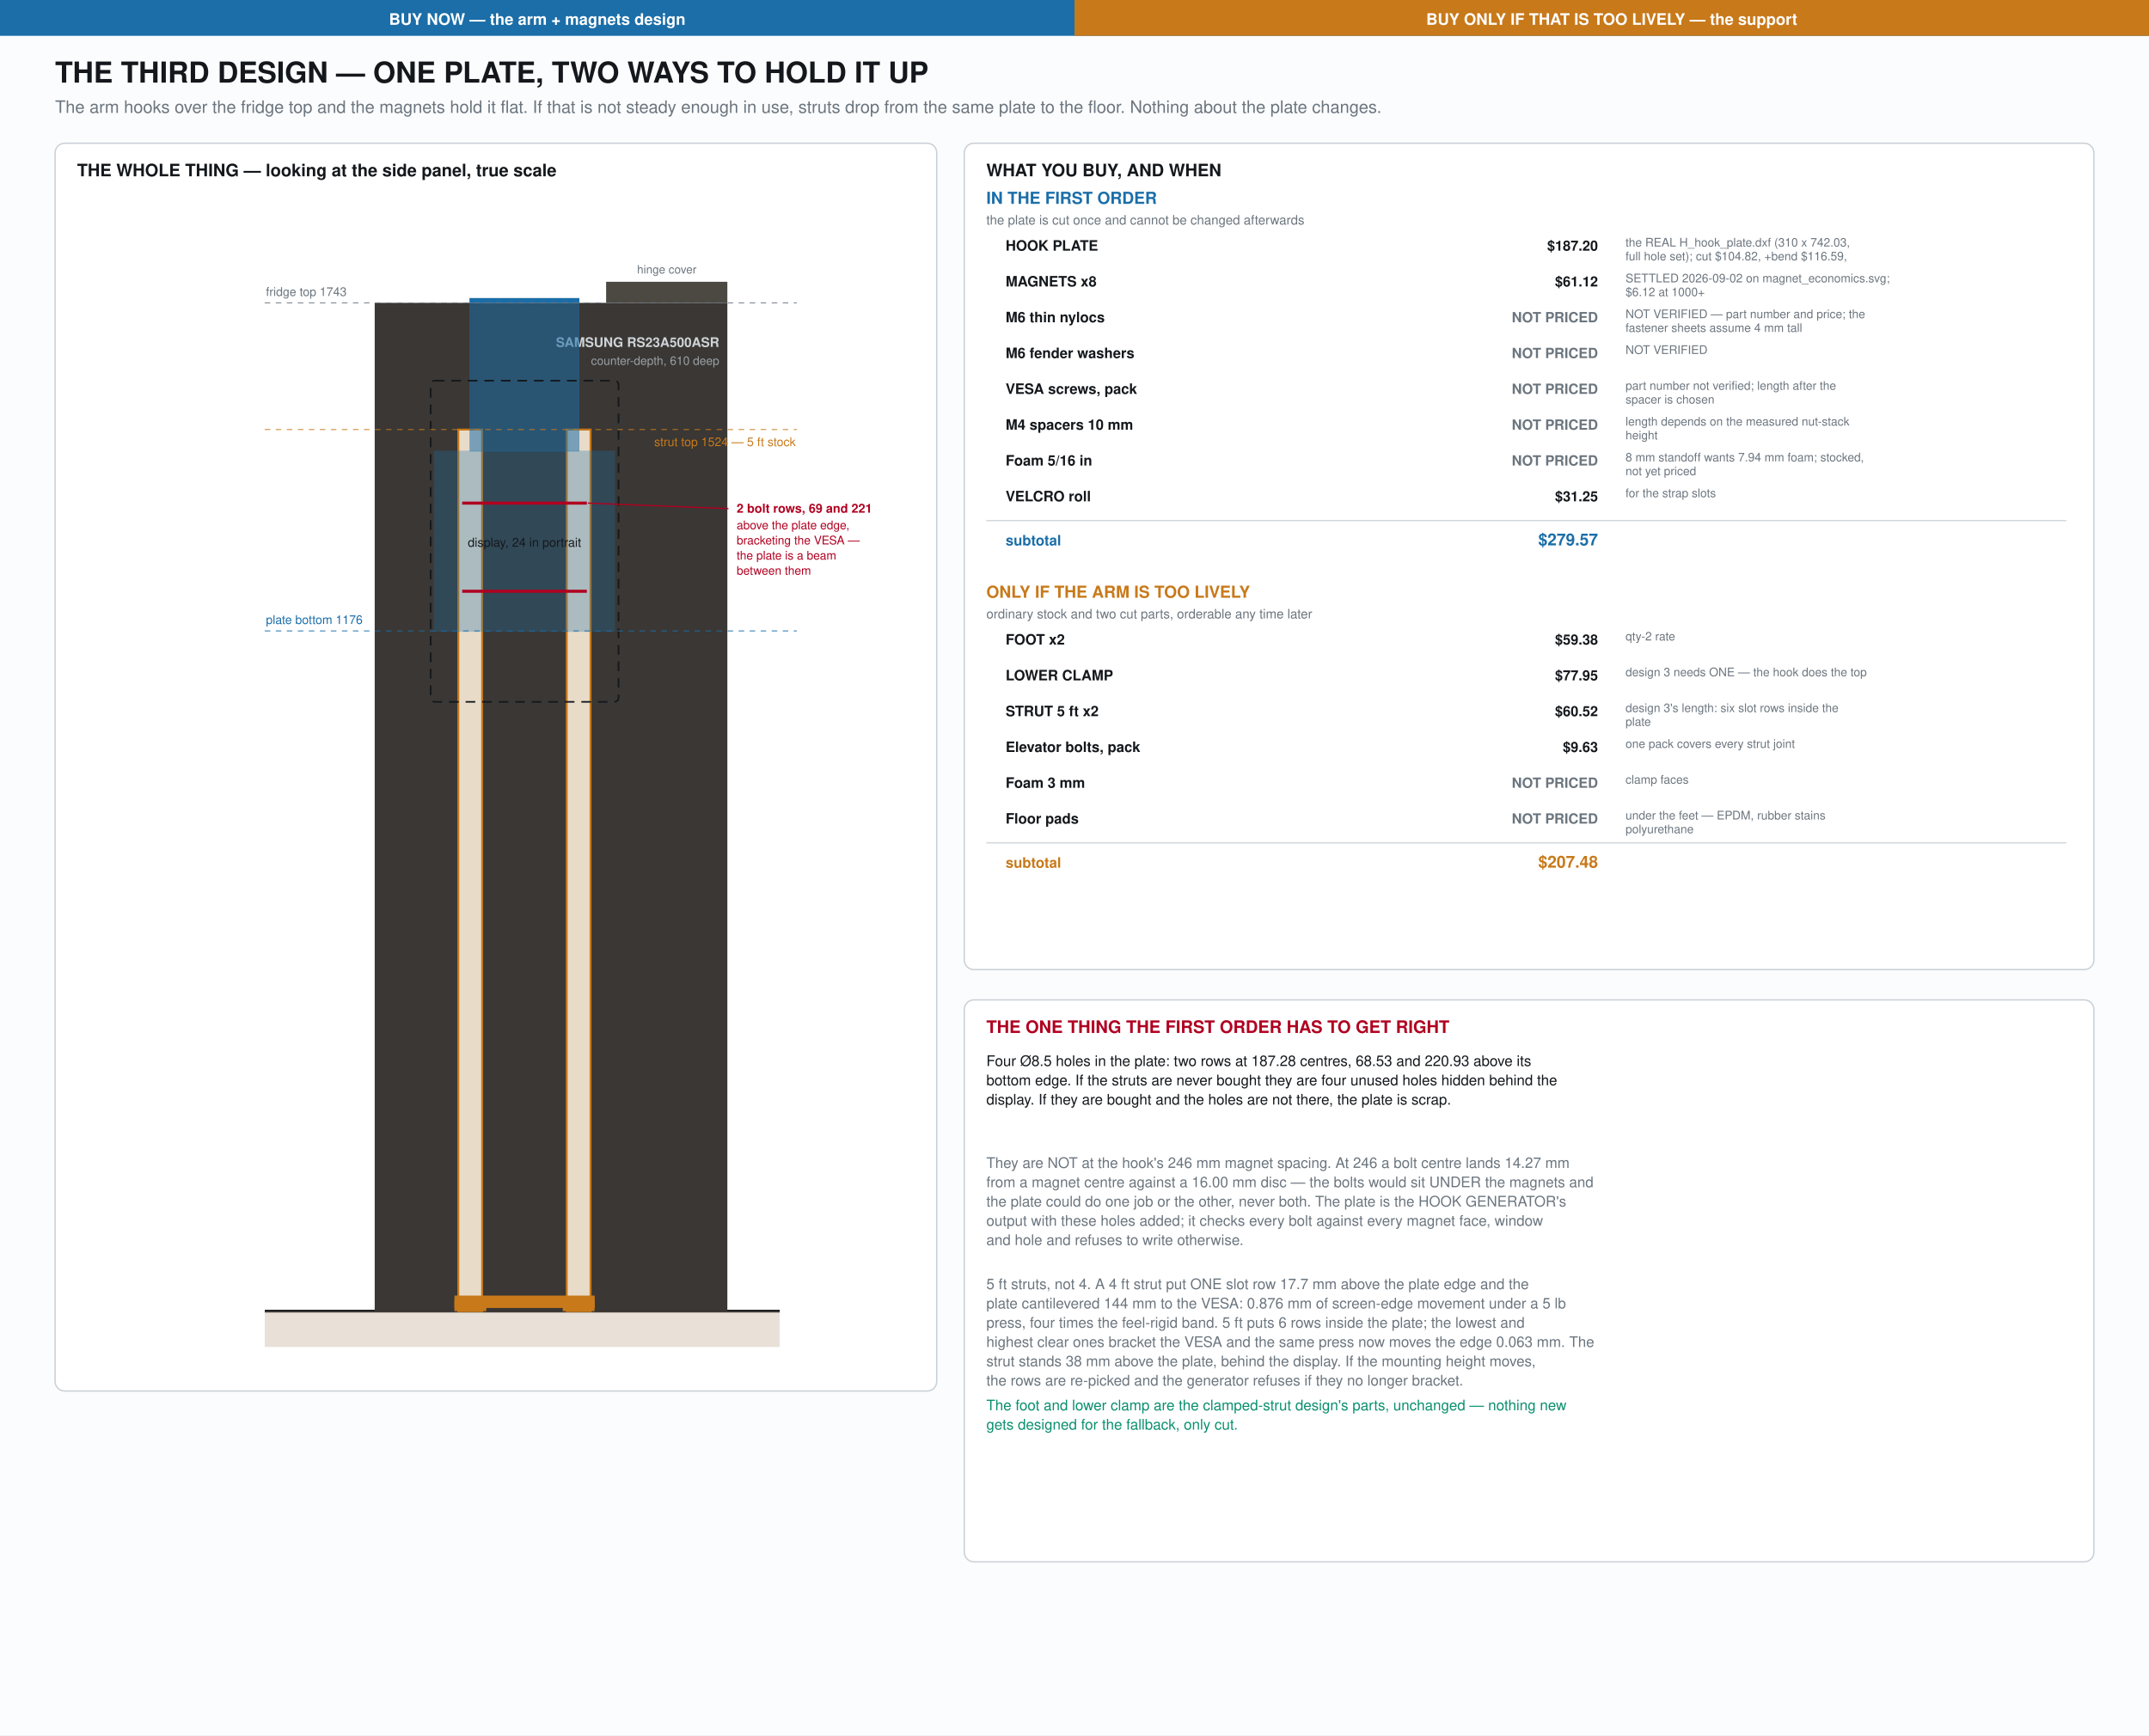
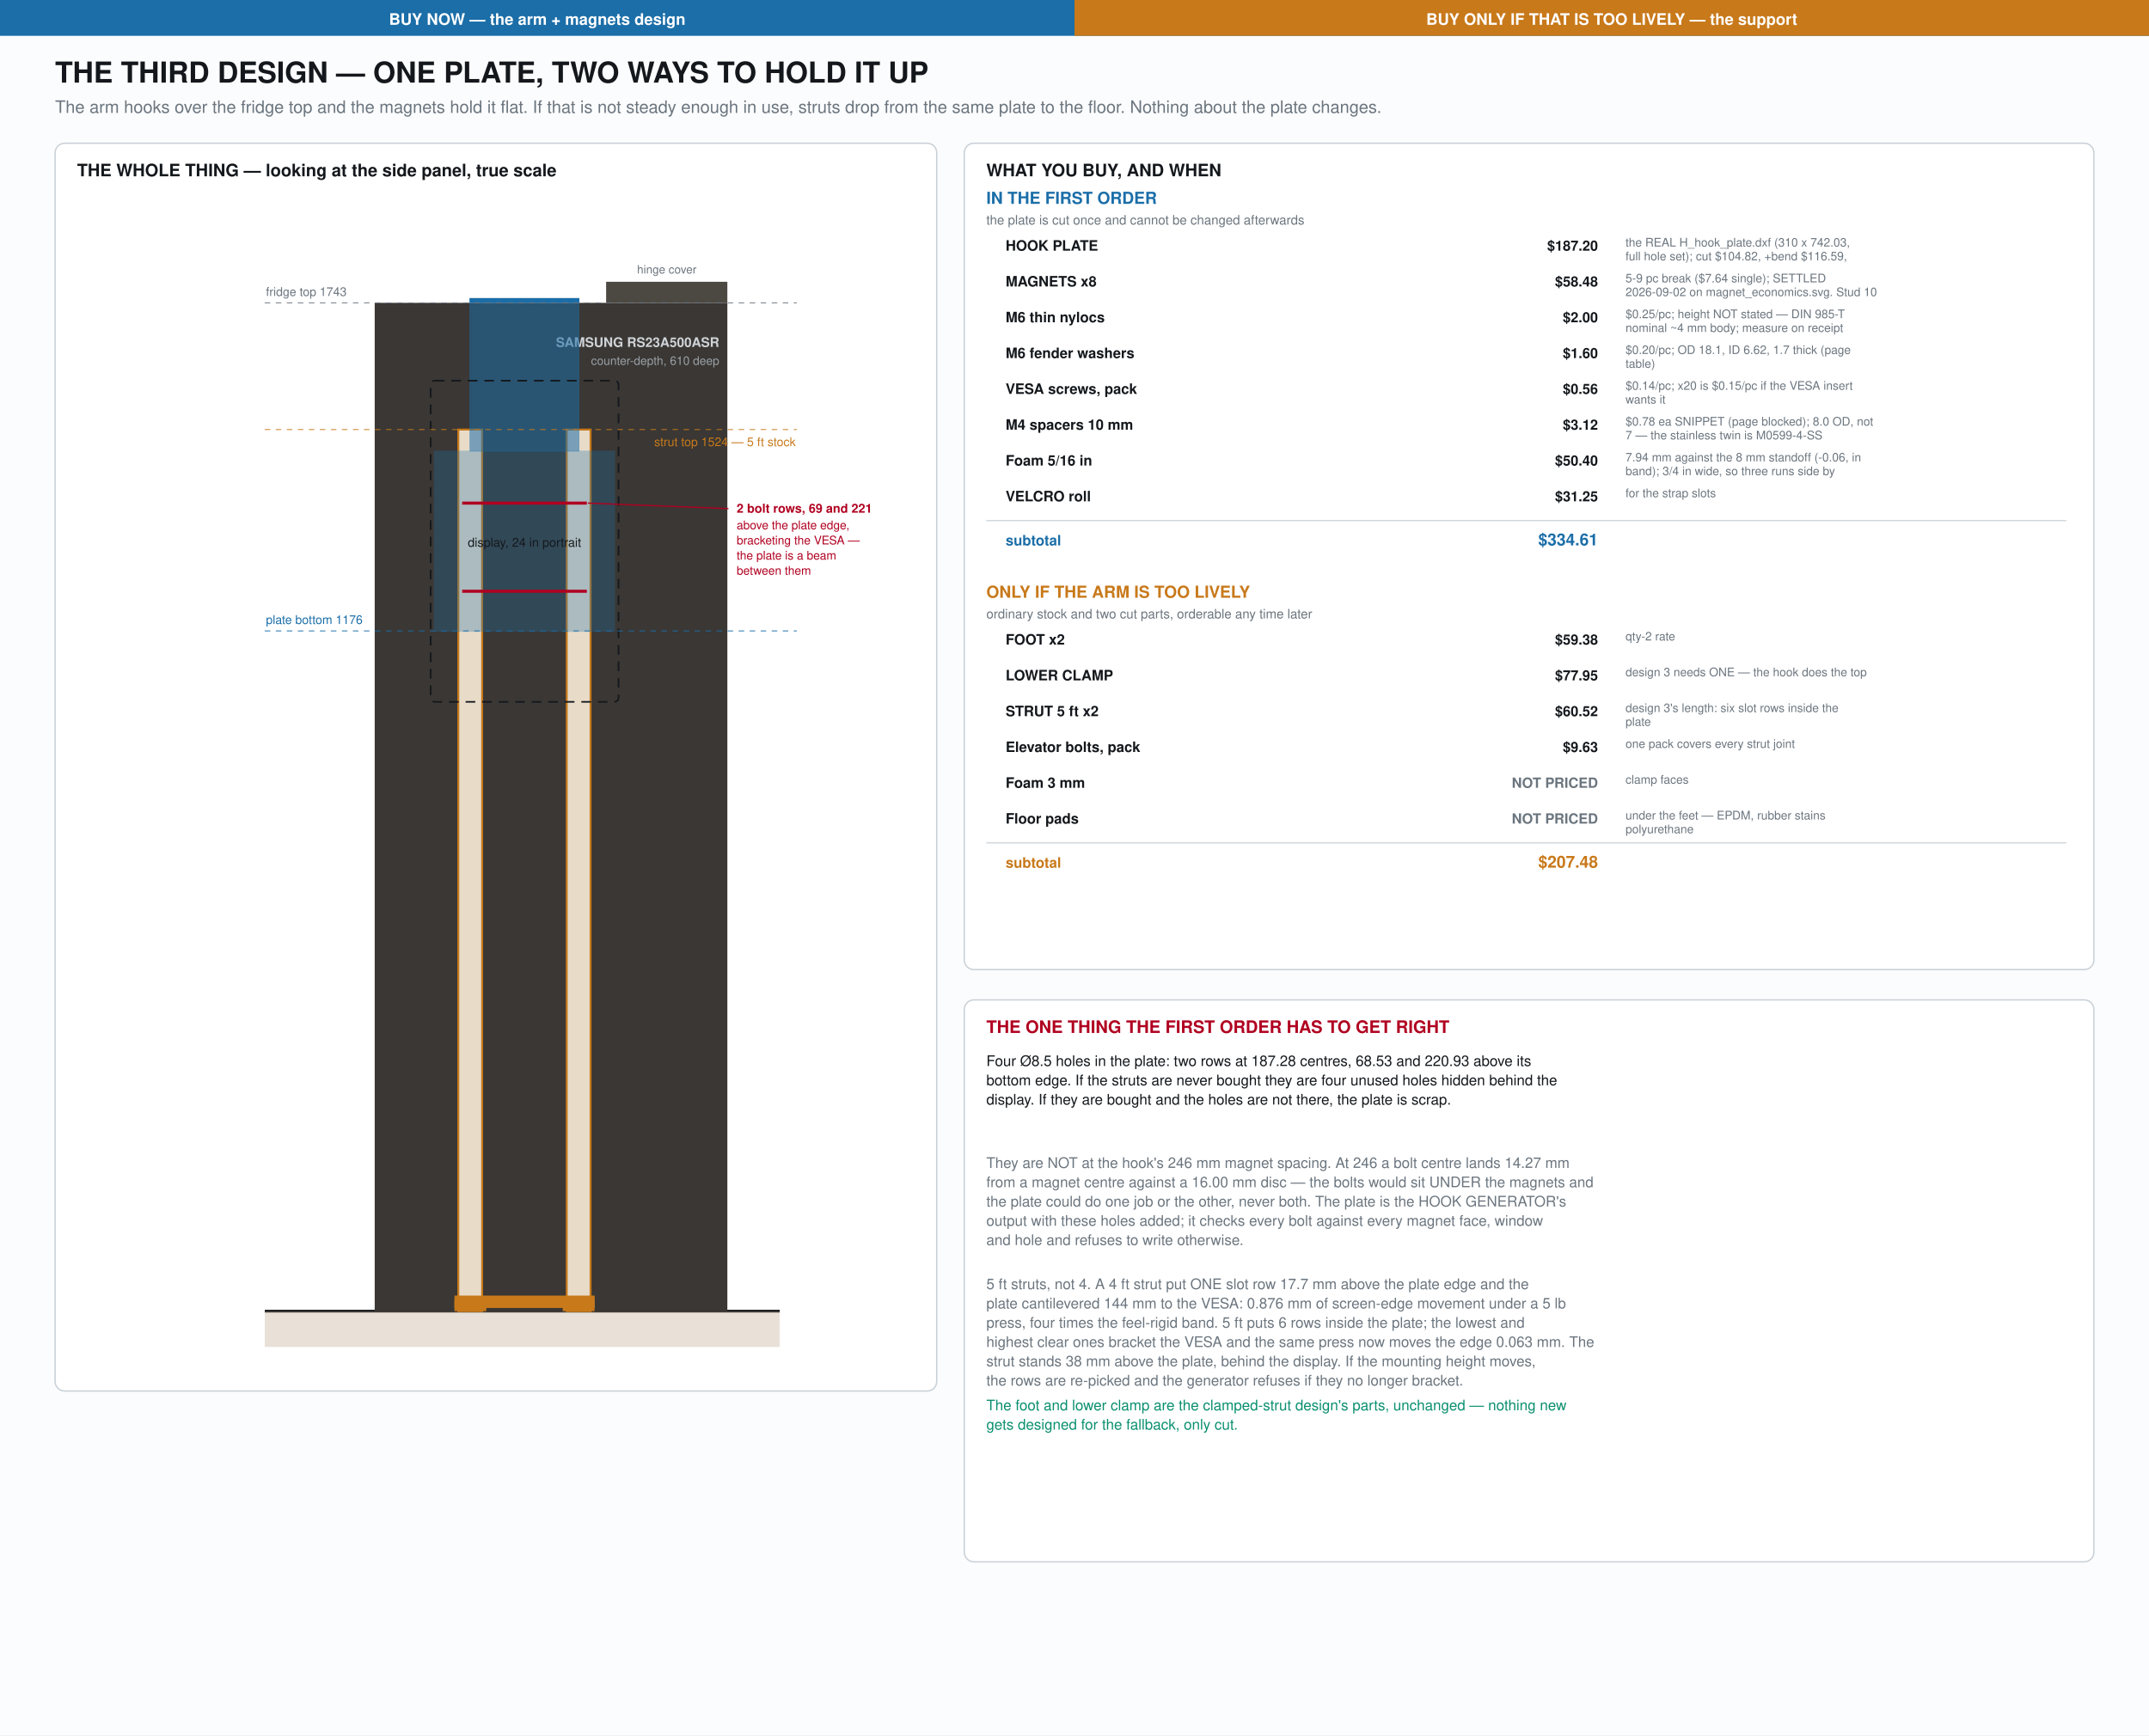
<svg xmlns="http://www.w3.org/2000/svg" width="1560" height="1260" viewBox="0 0 1560 1260">
  <rect width="1560" height="1260" fill="#fbfcfd" />
  <rect width="1560" height="26" fill="#1b6ea8" />
  <rect x="780" width="780" height="26" fill="#c8791a" />
  <text x="390.00" y="18.00" font-family="Helvetica,Arial,sans-serif" font-size="11.5" text-anchor="middle" fill="#fff" font-weight="bold">BUY NOW — the arm + magnets design</text>
  <text x="1170.00" y="18.00" font-family="Helvetica,Arial,sans-serif" font-size="11.5" text-anchor="middle" fill="#fff" font-weight="bold">BUY ONLY IF THAT IS TOO LIVELY — the support</text>
  <text x="40.00" y="60.00" font-family="Helvetica,Arial,sans-serif" font-size="21" text-anchor="start" fill="#14181c" font-weight="bold">THE THIRD DESIGN — ONE PLATE, TWO WAYS TO HOLD IT UP</text>
  <text x="40.00" y="82.00" font-family="Helvetica,Arial,sans-serif" font-size="12.5" text-anchor="start" fill="#6b757e" font-weight="normal">The arm hooks over the fridge top and the magnets hold it flat. If that is not steady enough in use, struts drop from the same plate to the floor. Nothing about the plate changes.</text>
  <rect x="40.0" y="104.0" width="640.0" height="906.0" rx="7" fill="#fff" stroke="#c9d1d8" stroke-width="1" />
  <text x="56.00" y="128.00" font-family="Helvetica,Arial,sans-serif" font-size="12.5" text-anchor="start" fill="#14181c" font-weight="bold">THE WHOLE THING — looking at the side panel, true scale</text>
  <line x1="192.2" y1="952.0" x2="566.0" y2="952.0" stroke="#14181c" stroke-width="2" />
  <rect x="192.2" y="952.0" width="373.8" height="26" fill="#b9a184" opacity="0.32" />
  <rect x="272.0" y="219.9" width="256.0" height="732.1" fill="#3a3734" />
  <rect x="440.0" y="204.6" width="88.0" height="15.3" fill="#4c4842" />
  <text x="522.15" y="251.91" font-family="Helvetica,Arial,sans-serif" font-size="9.6" text-anchor="end" fill="#cfd4d8" font-weight="bold">SAMSUNG RS23A500ASR</text>
  <text x="522.15" y="264.91" font-family="Helvetica,Arial,sans-serif" font-size="8.6" text-anchor="end" fill="#9aa1a7" font-weight="normal">counter-depth, 610 deep</text>
  <text x="484.03" y="198.58" font-family="Helvetica,Arial,sans-serif" font-size="8.4" text-anchor="middle" fill="#6b757e" font-weight="normal">hinge cover</text>
  <rect x="332.7" y="311.9" width="17.3" height="640.1" fill="#e8dcc9" stroke="#c8791a" stroke-width="1.4" />
  <rect x="329.9" y="944.0" width="23.1" height="8" fill="#c8791a" />
  <rect x="411.4" y="311.9" width="17.3" height="640.1" fill="#e8dcc9" stroke="#c8791a" stroke-width="1.4" />
  <rect x="408.5" y="944.0" width="23.1" height="8" fill="#c8791a" />
  <rect x="329.9" y="940.7" width="101.8" height="9" fill="#c8791a" />
  <rect x="340.8" y="216.4" width="79.8" height="3.5" fill="#1b6ea8" />
  <rect x="340.8" y="219.9" width="79.8" height="107.9" fill="#1b6ea8" opacity="0.55" />
  <rect x="315.6" y="327.9" width="130.2" height="130.2" fill="#1b6ea8" opacity="0.30" stroke="#1b6ea8" stroke-width="1.4" />
  <rect x="312.6" y="276.4" width="136.4" height="233.2" rx="3" fill="none" stroke="#14181c" stroke-width="1.2" stroke-dasharray="7 5" />
  <text x="380.74" y="396.98" font-family="Helvetica,Arial,sans-serif" font-size="9.0" text-anchor="middle" fill="#14181c" font-weight="normal">display, 24 in portrait</text>
  <line x1="192.2" y1="219.9" x2="578.4" y2="219.9" stroke="#6b757e" stroke-width="0.6" stroke-dasharray="4 4" />
  <text x="193.04" y="214.91" font-family="Helvetica,Arial,sans-serif" font-size="8.8" text-anchor="start" fill="#6b757e" font-weight="normal">fridge top 1743</text>
  <line x1="192.2" y1="458.1" x2="578.4" y2="458.1" stroke="#1b6ea8" stroke-width="0.6" stroke-dasharray="4 4" />
  <text x="193.04" y="453.05" font-family="Helvetica,Arial,sans-serif" font-size="8.8" text-anchor="start" fill="#1b6ea8" font-weight="normal">plate bottom 1176</text>
  <line x1="192.2" y1="311.9" x2="578.4" y2="311.9" stroke="#c8791a" stroke-width="0.6" stroke-dasharray="4 4" />
  <text x="577.59" y="323.92" font-family="Helvetica,Arial,sans-serif" font-size="8.8" text-anchor="end" fill="#c8791a" font-weight="normal">strut top 1524 — 5 ft stock</text>
  <line x1="335.5" y1="429.3" x2="426.0" y2="429.3" stroke="#b00020" stroke-width="2.2" />
  <line x1="335.5" y1="365.3" x2="426.0" y2="365.3" stroke="#b00020" stroke-width="2.2" />
  <path d="M426.8 365.3 L528.8 369.3" fill="none" stroke="#b00020" stroke-width="0.9" />
  <text x="534.75" y="372.26" font-family="Helvetica,Arial,sans-serif" font-size="9.0" text-anchor="start" fill="#b00020" font-weight="bold">2 bolt rows, 69 and 221</text>
  <text x="534.75" y="384.26" font-family="Helvetica,Arial,sans-serif" font-size="8.6" text-anchor="start" fill="#b00020" font-weight="normal">above the plate edge,</text>
  <text x="534.75" y="395.26" font-family="Helvetica,Arial,sans-serif" font-size="8.6" text-anchor="start" fill="#b00020" font-weight="normal">bracketing the VESA —</text>
  <text x="534.75" y="406.26" font-family="Helvetica,Arial,sans-serif" font-size="8.6" text-anchor="start" fill="#b00020" font-weight="normal">the plate is a beam</text>
  <text x="534.75" y="417.26" font-family="Helvetica,Arial,sans-serif" font-size="8.6" text-anchor="start" fill="#b00020" font-weight="normal">between them</text>
  <rect x="700.0" y="104.0" width="820.0" height="600.0" rx="7" fill="#fff" stroke="#c9d1d8" stroke-width="1" />
  <text x="716.00" y="128.00" font-family="Helvetica,Arial,sans-serif" font-size="12.5" text-anchor="start" fill="#14181c" font-weight="bold">WHAT YOU BUY, AND WHEN</text>
  <text x="716.00" y="148.00" font-family="Helvetica,Arial,sans-serif" font-size="12.0" text-anchor="start" fill="#1b6ea8" font-weight="bold">IN THE FIRST ORDER</text>
  <text x="716.00" y="163.00" font-family="Helvetica,Arial,sans-serif" font-size="9.4" text-anchor="start" fill="#6b757e" font-weight="normal">the plate is cut once and cannot be changed afterwards</text>
  <text x="730.00" y="182.00" font-family="Helvetica,Arial,sans-serif" font-size="10.4" text-anchor="start" fill="#14181c" font-weight="bold">HOOK PLATE</text>
  <text x="1160.00" y="182.00" font-family="Helvetica,Arial,sans-serif" font-size="10.2" text-anchor="end" fill="#14181c" font-weight="bold">$187.20</text>
  <text x="1180.00" y="179.00" font-family="Helvetica,Arial,sans-serif" font-size="8.6" text-anchor="start" fill="#6b757e" font-weight="normal">the REAL H_hook_plate.dxf (310 x 742.03,</text>
  <text x="1180.00" y="189.00" font-family="Helvetica,Arial,sans-serif" font-size="8.6" text-anchor="start" fill="#6b757e" font-weight="normal">full hole set); cut $104.82, +bend $116.59,</text>
  <text x="730.00" y="208.00" font-family="Helvetica,Arial,sans-serif" font-size="10.4" text-anchor="start" fill="#14181c" font-weight="bold">MAGNETS x8</text>
-   <text x="1160.00" y="208.00" font-family="Helvetica,Arial,sans-serif" font-size="10.2" text-anchor="end" fill="#14181c" font-weight="bold">$61.12</text>
-   <text x="1180.00" y="205.00" font-family="Helvetica,Arial,sans-serif" font-size="8.6" text-anchor="start" fill="#6b757e" font-weight="normal">SETTLED 2026-09-02 on magnet_economics.svg;</text>
-   <text x="1180.00" y="215.00" font-family="Helvetica,Arial,sans-serif" font-size="8.6" text-anchor="start" fill="#6b757e" font-weight="normal">$6.12 at 1000+</text>
+   <text x="1160.00" y="208.00" font-family="Helvetica,Arial,sans-serif" font-size="10.2" text-anchor="end" fill="#14181c" font-weight="bold">$58.48</text>
+   <text x="1180.00" y="205.00" font-family="Helvetica,Arial,sans-serif" font-size="8.6" text-anchor="start" fill="#6b757e" font-weight="normal">5-9 pc break ($7.64 single); SETTLED</text>
+   <text x="1180.00" y="215.00" font-family="Helvetica,Arial,sans-serif" font-size="8.6" text-anchor="start" fill="#6b757e" font-weight="normal">2026-09-02 on magnet_economics.svg. Stud 10</text>
  <text x="730.00" y="234.00" font-family="Helvetica,Arial,sans-serif" font-size="10.4" text-anchor="start" fill="#14181c" font-weight="bold">M6 thin nylocs</text>
-   <text x="1160.00" y="234.00" font-family="Helvetica,Arial,sans-serif" font-size="10.2" text-anchor="end" fill="#6b757e" font-weight="bold">NOT PRICED</text>
-   <text x="1180.00" y="231.00" font-family="Helvetica,Arial,sans-serif" font-size="8.6" text-anchor="start" fill="#6b757e" font-weight="normal">NOT VERIFIED — part number and price; the</text>
-   <text x="1180.00" y="241.00" font-family="Helvetica,Arial,sans-serif" font-size="8.6" text-anchor="start" fill="#6b757e" font-weight="normal">fastener sheets assume 4 mm tall</text>
+   <text x="1160.00" y="234.00" font-family="Helvetica,Arial,sans-serif" font-size="10.2" text-anchor="end" fill="#14181c" font-weight="bold">$2.00</text>
+   <text x="1180.00" y="231.00" font-family="Helvetica,Arial,sans-serif" font-size="8.6" text-anchor="start" fill="#6b757e" font-weight="normal">$0.25/pc; height NOT stated — DIN 985-T</text>
+   <text x="1180.00" y="241.00" font-family="Helvetica,Arial,sans-serif" font-size="8.6" text-anchor="start" fill="#6b757e" font-weight="normal">nominal ~4 mm body; measure on receipt</text>
  <text x="730.00" y="260.00" font-family="Helvetica,Arial,sans-serif" font-size="10.4" text-anchor="start" fill="#14181c" font-weight="bold">M6 fender washers</text>
-   <text x="1160.00" y="260.00" font-family="Helvetica,Arial,sans-serif" font-size="10.2" text-anchor="end" fill="#6b757e" font-weight="bold">NOT PRICED</text>
-   <text x="1180.00" y="257.00" font-family="Helvetica,Arial,sans-serif" font-size="8.6" text-anchor="start" fill="#6b757e" font-weight="normal">NOT VERIFIED</text>
+   <text x="1160.00" y="260.00" font-family="Helvetica,Arial,sans-serif" font-size="10.2" text-anchor="end" fill="#14181c" font-weight="bold">$1.60</text>
+   <text x="1180.00" y="257.00" font-family="Helvetica,Arial,sans-serif" font-size="8.6" text-anchor="start" fill="#6b757e" font-weight="normal">$0.20/pc; OD 18.1, ID 6.62, 1.7 thick (page</text>
+   <text x="1180.00" y="267.00" font-family="Helvetica,Arial,sans-serif" font-size="8.6" text-anchor="start" fill="#6b757e" font-weight="normal">table)</text>
  <text x="730.00" y="286.00" font-family="Helvetica,Arial,sans-serif" font-size="10.4" text-anchor="start" fill="#14181c" font-weight="bold">VESA screws, pack</text>
-   <text x="1160.00" y="286.00" font-family="Helvetica,Arial,sans-serif" font-size="10.2" text-anchor="end" fill="#6b757e" font-weight="bold">NOT PRICED</text>
-   <text x="1180.00" y="283.00" font-family="Helvetica,Arial,sans-serif" font-size="8.6" text-anchor="start" fill="#6b757e" font-weight="normal">part number not verified; length after the</text>
-   <text x="1180.00" y="293.00" font-family="Helvetica,Arial,sans-serif" font-size="8.6" text-anchor="start" fill="#6b757e" font-weight="normal">spacer is chosen</text>
+   <text x="1160.00" y="286.00" font-family="Helvetica,Arial,sans-serif" font-size="10.2" text-anchor="end" fill="#14181c" font-weight="bold">$0.56</text>
+   <text x="1180.00" y="283.00" font-family="Helvetica,Arial,sans-serif" font-size="8.6" text-anchor="start" fill="#6b757e" font-weight="normal">$0.14/pc; x20 is $0.15/pc if the VESA insert</text>
+   <text x="1180.00" y="293.00" font-family="Helvetica,Arial,sans-serif" font-size="8.6" text-anchor="start" fill="#6b757e" font-weight="normal">wants it</text>
  <text x="730.00" y="312.00" font-family="Helvetica,Arial,sans-serif" font-size="10.4" text-anchor="start" fill="#14181c" font-weight="bold">M4 spacers 10 mm</text>
-   <text x="1160.00" y="312.00" font-family="Helvetica,Arial,sans-serif" font-size="10.2" text-anchor="end" fill="#6b757e" font-weight="bold">NOT PRICED</text>
-   <text x="1180.00" y="309.00" font-family="Helvetica,Arial,sans-serif" font-size="8.6" text-anchor="start" fill="#6b757e" font-weight="normal">length depends on the measured nut-stack</text>
-   <text x="1180.00" y="319.00" font-family="Helvetica,Arial,sans-serif" font-size="8.6" text-anchor="start" fill="#6b757e" font-weight="normal">height</text>
+   <text x="1160.00" y="312.00" font-family="Helvetica,Arial,sans-serif" font-size="10.2" text-anchor="end" fill="#14181c" font-weight="bold">$3.12</text>
+   <text x="1180.00" y="309.00" font-family="Helvetica,Arial,sans-serif" font-size="8.6" text-anchor="start" fill="#6b757e" font-weight="normal">$0.78 ea SNIPPET (page blocked); 8.0 OD, not</text>
+   <text x="1180.00" y="319.00" font-family="Helvetica,Arial,sans-serif" font-size="8.6" text-anchor="start" fill="#6b757e" font-weight="normal">7 — the stainless twin is M0599-4-SS</text>
  <text x="730.00" y="338.00" font-family="Helvetica,Arial,sans-serif" font-size="10.4" text-anchor="start" fill="#14181c" font-weight="bold">Foam 5/16 in</text>
-   <text x="1160.00" y="338.00" font-family="Helvetica,Arial,sans-serif" font-size="10.2" text-anchor="end" fill="#6b757e" font-weight="bold">NOT PRICED</text>
-   <text x="1180.00" y="335.00" font-family="Helvetica,Arial,sans-serif" font-size="8.6" text-anchor="start" fill="#6b757e" font-weight="normal">8 mm standoff wants 7.94 mm foam; stocked,</text>
-   <text x="1180.00" y="345.00" font-family="Helvetica,Arial,sans-serif" font-size="8.6" text-anchor="start" fill="#6b757e" font-weight="normal">not yet priced</text>
+   <text x="1160.00" y="338.00" font-family="Helvetica,Arial,sans-serif" font-size="10.2" text-anchor="end" fill="#14181c" font-weight="bold">$50.40</text>
+   <text x="1180.00" y="335.00" font-family="Helvetica,Arial,sans-serif" font-size="8.6" text-anchor="start" fill="#6b757e" font-weight="normal">7.94 mm against the 8 mm standoff (-0.06, in</text>
+   <text x="1180.00" y="345.00" font-family="Helvetica,Arial,sans-serif" font-size="8.6" text-anchor="start" fill="#6b757e" font-weight="normal">band); 3/4 in wide, so three runs side by</text>
  <text x="730.00" y="364.00" font-family="Helvetica,Arial,sans-serif" font-size="10.4" text-anchor="start" fill="#14181c" font-weight="bold">VELCRO roll</text>
  <text x="1160.00" y="364.00" font-family="Helvetica,Arial,sans-serif" font-size="10.2" text-anchor="end" fill="#14181c" font-weight="bold">$31.25</text>
  <text x="1180.00" y="361.00" font-family="Helvetica,Arial,sans-serif" font-size="8.6" text-anchor="start" fill="#6b757e" font-weight="normal">for the strap slots</text>
  <line x1="716" y1="378.0" x2="1500" y2="378.0" stroke="#c9d1d8" stroke-width="0.8" />
  <text x="730.00" y="396.00" font-family="Helvetica,Arial,sans-serif" font-size="10.4" text-anchor="start" fill="#1b6ea8" font-weight="bold">subtotal</text>
-   <text x="1160.00" y="396.00" font-family="Helvetica,Arial,sans-serif" font-size="12.0" text-anchor="end" fill="#1b6ea8" font-weight="bold">$279.57</text>
+   <text x="1160.00" y="396.00" font-family="Helvetica,Arial,sans-serif" font-size="12.0" text-anchor="end" fill="#1b6ea8" font-weight="bold">$334.61</text>
  <text x="716.00" y="434.00" font-family="Helvetica,Arial,sans-serif" font-size="12.0" text-anchor="start" fill="#c8791a" font-weight="bold">ONLY IF THE ARM IS TOO LIVELY</text>
  <text x="716.00" y="449.00" font-family="Helvetica,Arial,sans-serif" font-size="9.4" text-anchor="start" fill="#6b757e" font-weight="normal">ordinary stock and two cut parts, orderable any time later</text>
  <text x="730.00" y="468.00" font-family="Helvetica,Arial,sans-serif" font-size="10.4" text-anchor="start" fill="#14181c" font-weight="bold">FOOT x2</text>
  <text x="1160.00" y="468.00" font-family="Helvetica,Arial,sans-serif" font-size="10.2" text-anchor="end" fill="#14181c" font-weight="bold">$59.38</text>
  <text x="1180.00" y="465.00" font-family="Helvetica,Arial,sans-serif" font-size="8.6" text-anchor="start" fill="#6b757e" font-weight="normal">qty-2 rate</text>
  <text x="730.00" y="494.00" font-family="Helvetica,Arial,sans-serif" font-size="10.4" text-anchor="start" fill="#14181c" font-weight="bold">LOWER CLAMP</text>
  <text x="1160.00" y="494.00" font-family="Helvetica,Arial,sans-serif" font-size="10.2" text-anchor="end" fill="#14181c" font-weight="bold">$77.95</text>
  <text x="1180.00" y="491.00" font-family="Helvetica,Arial,sans-serif" font-size="8.6" text-anchor="start" fill="#6b757e" font-weight="normal">design 3 needs ONE — the hook does the top</text>
  <text x="730.00" y="520.00" font-family="Helvetica,Arial,sans-serif" font-size="10.4" text-anchor="start" fill="#14181c" font-weight="bold">STRUT 5 ft x2</text>
  <text x="1160.00" y="520.00" font-family="Helvetica,Arial,sans-serif" font-size="10.2" text-anchor="end" fill="#14181c" font-weight="bold">$60.52</text>
  <text x="1180.00" y="517.00" font-family="Helvetica,Arial,sans-serif" font-size="8.6" text-anchor="start" fill="#6b757e" font-weight="normal">design 3's length: six slot rows inside the</text>
  <text x="1180.00" y="527.00" font-family="Helvetica,Arial,sans-serif" font-size="8.6" text-anchor="start" fill="#6b757e" font-weight="normal">plate</text>
  <text x="730.00" y="546.00" font-family="Helvetica,Arial,sans-serif" font-size="10.4" text-anchor="start" fill="#14181c" font-weight="bold">Elevator bolts, pack</text>
  <text x="1160.00" y="546.00" font-family="Helvetica,Arial,sans-serif" font-size="10.2" text-anchor="end" fill="#14181c" font-weight="bold">$9.63</text>
  <text x="1180.00" y="543.00" font-family="Helvetica,Arial,sans-serif" font-size="8.6" text-anchor="start" fill="#6b757e" font-weight="normal">one pack covers every strut joint</text>
  <text x="730.00" y="572.00" font-family="Helvetica,Arial,sans-serif" font-size="10.4" text-anchor="start" fill="#14181c" font-weight="bold">Foam 3 mm</text>
  <text x="1160.00" y="572.00" font-family="Helvetica,Arial,sans-serif" font-size="10.2" text-anchor="end" fill="#6b757e" font-weight="bold">NOT PRICED</text>
  <text x="1180.00" y="569.00" font-family="Helvetica,Arial,sans-serif" font-size="8.6" text-anchor="start" fill="#6b757e" font-weight="normal">clamp faces</text>
  <text x="730.00" y="598.00" font-family="Helvetica,Arial,sans-serif" font-size="10.4" text-anchor="start" fill="#14181c" font-weight="bold">Floor pads</text>
  <text x="1160.00" y="598.00" font-family="Helvetica,Arial,sans-serif" font-size="10.2" text-anchor="end" fill="#6b757e" font-weight="bold">NOT PRICED</text>
  <text x="1180.00" y="595.00" font-family="Helvetica,Arial,sans-serif" font-size="8.6" text-anchor="start" fill="#6b757e" font-weight="normal">under the feet — EPDM, rubber stains</text>
  <text x="1180.00" y="605.00" font-family="Helvetica,Arial,sans-serif" font-size="8.6" text-anchor="start" fill="#6b757e" font-weight="normal">polyurethane</text>
  <line x1="716" y1="612.0" x2="1500" y2="612.0" stroke="#c9d1d8" stroke-width="0.8" />
  <text x="730.00" y="630.00" font-family="Helvetica,Arial,sans-serif" font-size="10.4" text-anchor="start" fill="#c8791a" font-weight="bold">subtotal</text>
  <text x="1160.00" y="630.00" font-family="Helvetica,Arial,sans-serif" font-size="12.0" text-anchor="end" fill="#c8791a" font-weight="bold">$207.48</text>
  <rect x="700.0" y="726.0" width="820.0" height="408.0" rx="7" fill="#fff" stroke="#c9d1d8" stroke-width="1" />
  <text x="716.00" y="750.00" font-family="Helvetica,Arial,sans-serif" font-size="12.5" text-anchor="start" fill="#b00020" font-weight="bold">THE ONE THING THE FIRST ORDER HAS TO GET RIGHT</text>
  <text x="716.00" y="774.00" font-family="Helvetica,Arial,sans-serif" font-size="10.6" text-anchor="start" fill="#14181c" font-weight="normal">Four Ø8.5 holes in the plate: two rows at 187.28 centres, 68.53 and 220.93 above its</text>
  <text x="716.00" y="788.00" font-family="Helvetica,Arial,sans-serif" font-size="10.6" text-anchor="start" fill="#14181c" font-weight="normal">bottom edge. If the struts are never bought they are four unused holes hidden behind the</text>
  <text x="716.00" y="802.00" font-family="Helvetica,Arial,sans-serif" font-size="10.6" text-anchor="start" fill="#14181c" font-weight="normal">display. If they are bought and the holes are not there, the plate is scrap.</text>
  <text x="716.00" y="848.00" font-family="Helvetica,Arial,sans-serif" font-size="10.6" text-anchor="start" fill="#6b757e" font-weight="normal">They are NOT at the hook's 246 mm magnet spacing. At 246 a bolt centre lands 14.27 mm</text>
  <text x="716.00" y="862.00" font-family="Helvetica,Arial,sans-serif" font-size="10.6" text-anchor="start" fill="#6b757e" font-weight="normal">from a magnet centre against a 16.00 mm disc — the bolts would sit UNDER the magnets and</text>
  <text x="716.00" y="876.00" font-family="Helvetica,Arial,sans-serif" font-size="10.6" text-anchor="start" fill="#6b757e" font-weight="normal">the plate could do one job or the other, never both. The plate is the HOOK GENERATOR's</text>
  <text x="716.00" y="890.00" font-family="Helvetica,Arial,sans-serif" font-size="10.6" text-anchor="start" fill="#6b757e" font-weight="normal">output with these holes added; it checks every bolt against every magnet face, window</text>
  <text x="716.00" y="904.00" font-family="Helvetica,Arial,sans-serif" font-size="10.6" text-anchor="start" fill="#6b757e" font-weight="normal">and hole and refuses to write otherwise.</text>
  <text x="716.00" y="936.00" font-family="Helvetica,Arial,sans-serif" font-size="10.6" text-anchor="start" fill="#6b757e" font-weight="normal">5 ft struts, not 4. A 4 ft strut put ONE slot row 17.7 mm above the plate edge and the</text>
  <text x="716.00" y="950.00" font-family="Helvetica,Arial,sans-serif" font-size="10.6" text-anchor="start" fill="#6b757e" font-weight="normal">plate cantilevered 144 mm to the VESA: 0.876 mm of screen-edge movement under a 5 lb</text>
  <text x="716.00" y="964.00" font-family="Helvetica,Arial,sans-serif" font-size="10.6" text-anchor="start" fill="#6b757e" font-weight="normal">press, four times the feel-rigid band. 5 ft puts 6 rows inside the plate; the lowest and</text>
  <text x="716.00" y="978.00" font-family="Helvetica,Arial,sans-serif" font-size="10.6" text-anchor="start" fill="#6b757e" font-weight="normal">highest clear ones bracket the VESA and the same press now moves the edge 0.063 mm. The</text>
  <text x="716.00" y="992.00" font-family="Helvetica,Arial,sans-serif" font-size="10.6" text-anchor="start" fill="#6b757e" font-weight="normal">strut stands 38 mm above the plate, behind the display. If the mounting height moves,</text>
  <text x="716.00" y="1006.00" font-family="Helvetica,Arial,sans-serif" font-size="10.6" text-anchor="start" fill="#6b757e" font-weight="normal">the rows are re-picked and the generator refuses if they no longer bracket.</text>
  <text x="716.00" y="1024.00" font-family="Helvetica,Arial,sans-serif" font-size="10.6" text-anchor="start" fill="#0a8f6f" font-weight="normal">The foot and lower clamp are the clamped-strut design's parts, unchanged — nothing new</text>
  <text x="716.00" y="1038.00" font-family="Helvetica,Arial,sans-serif" font-size="10.6" text-anchor="start" fill="#0a8f6f" font-weight="normal">gets designed for the fallback, only cut.</text>
</svg>
